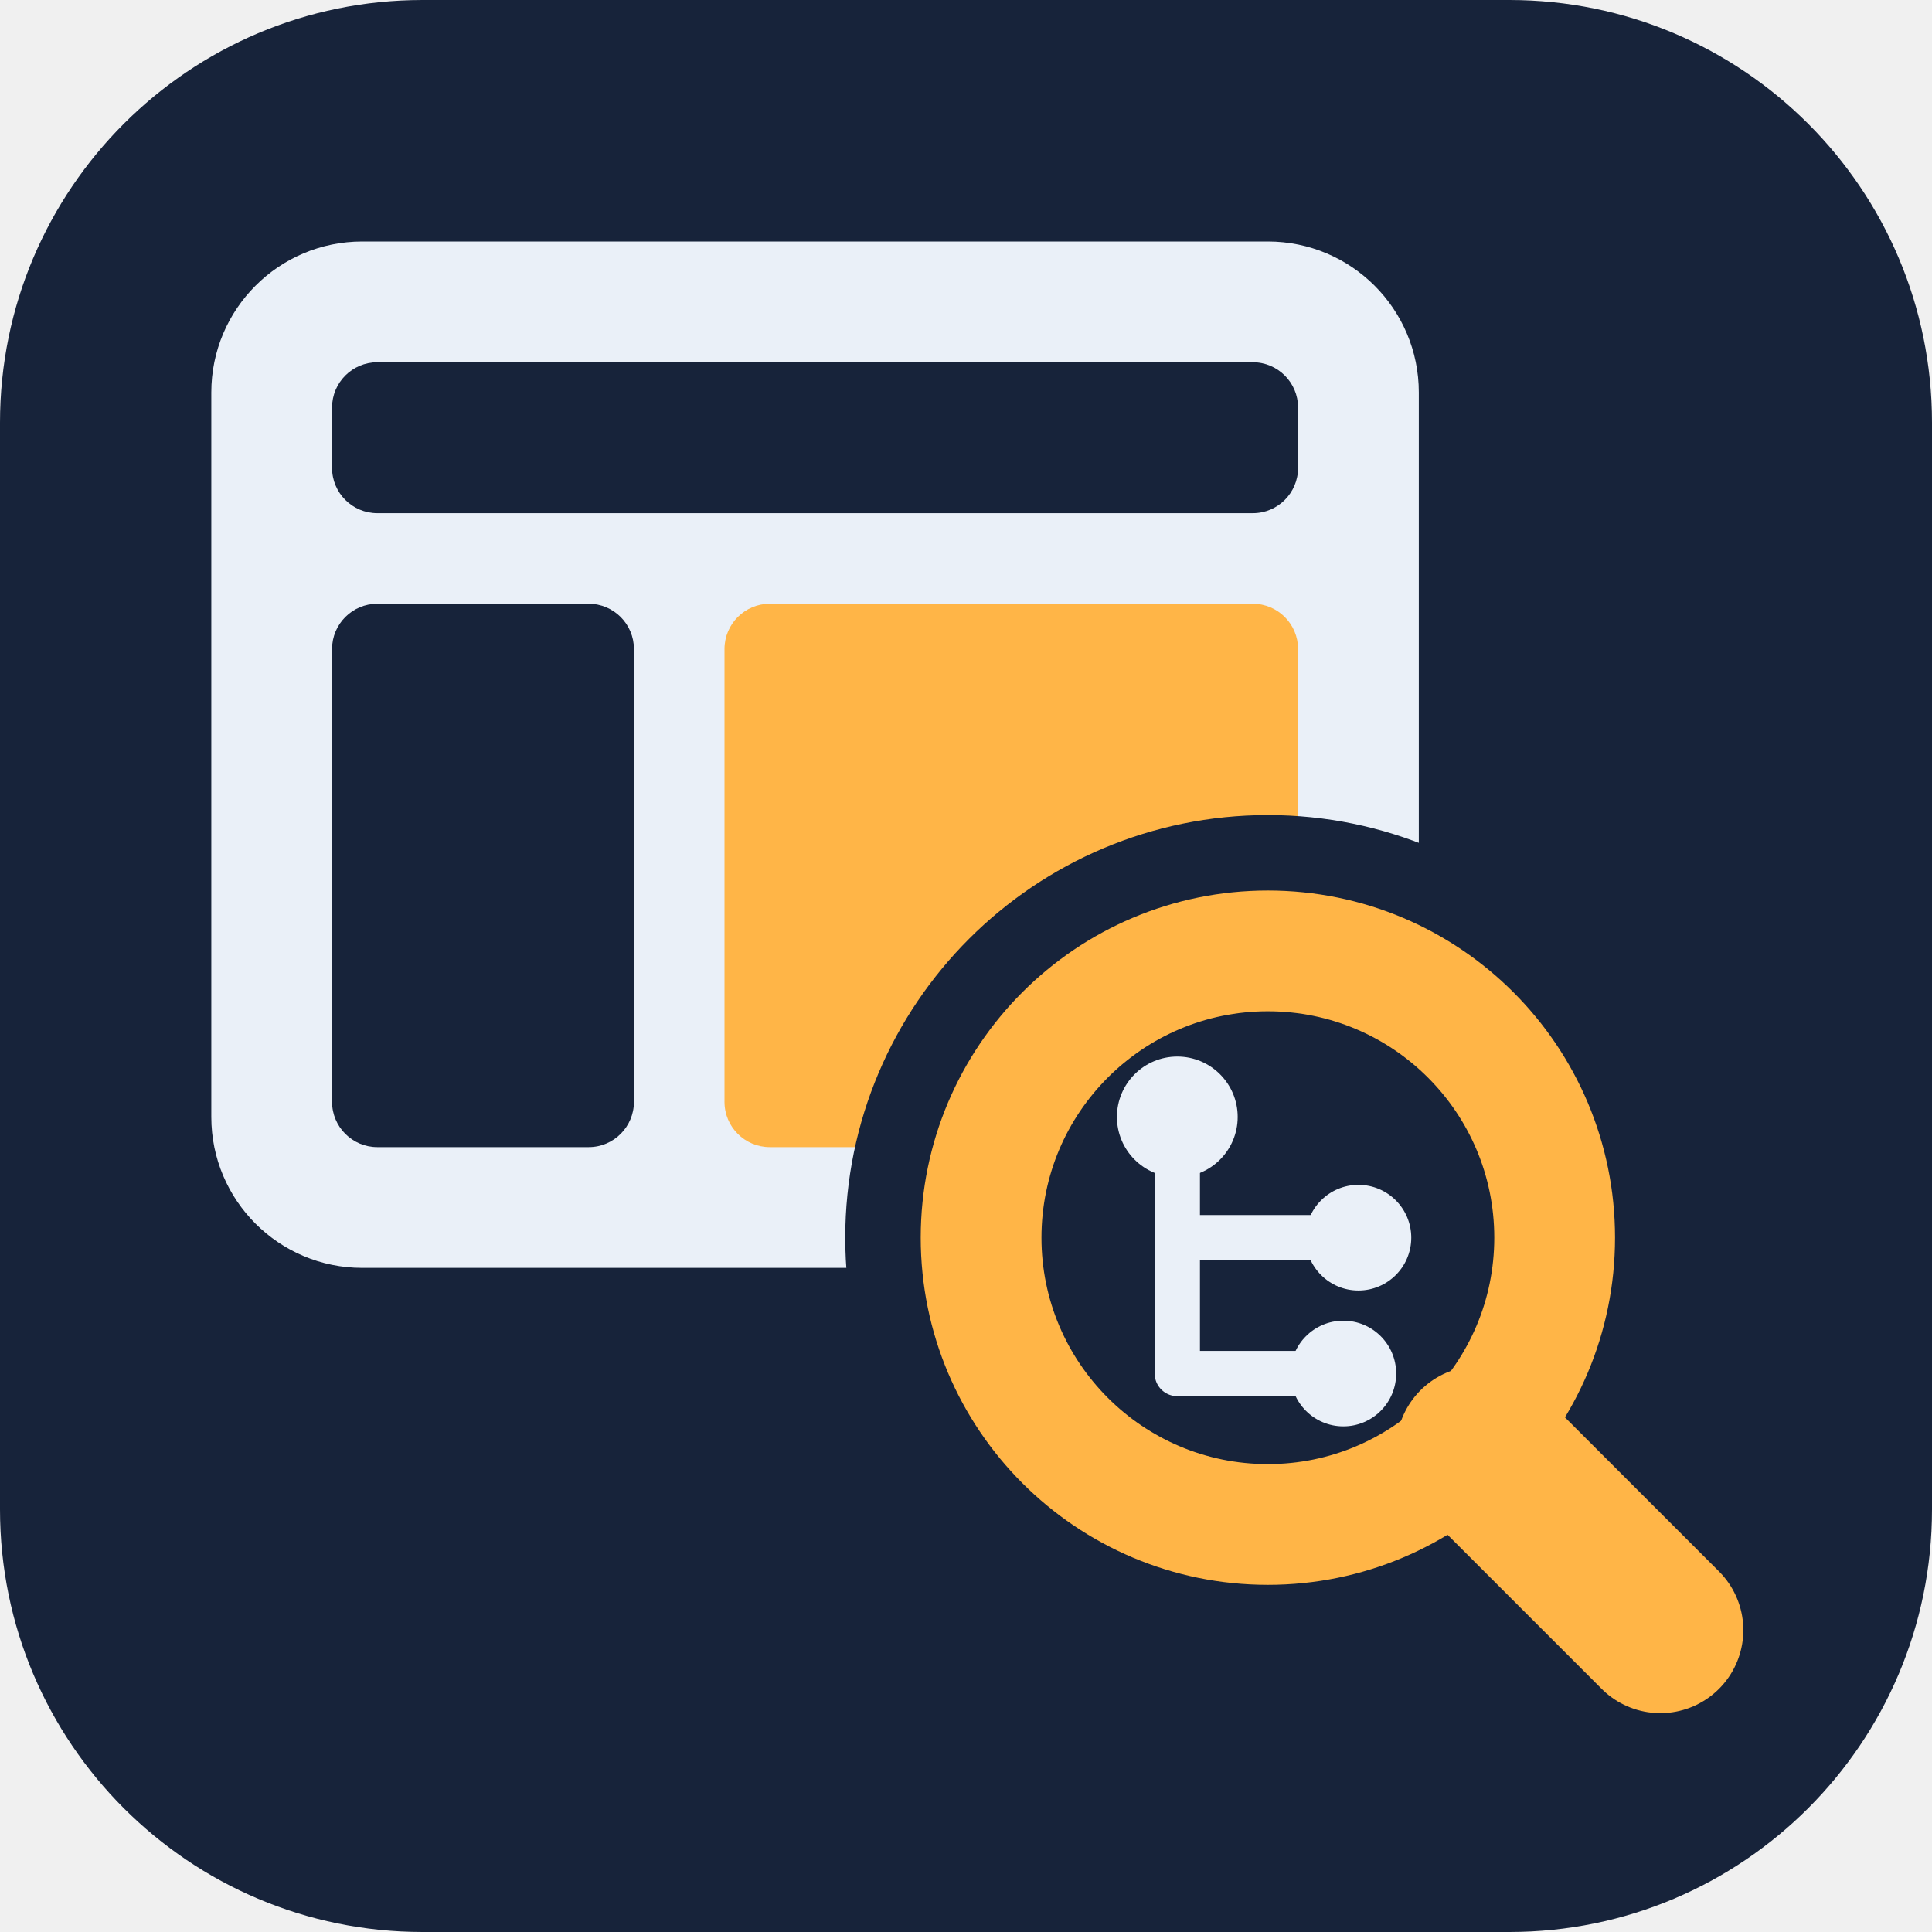
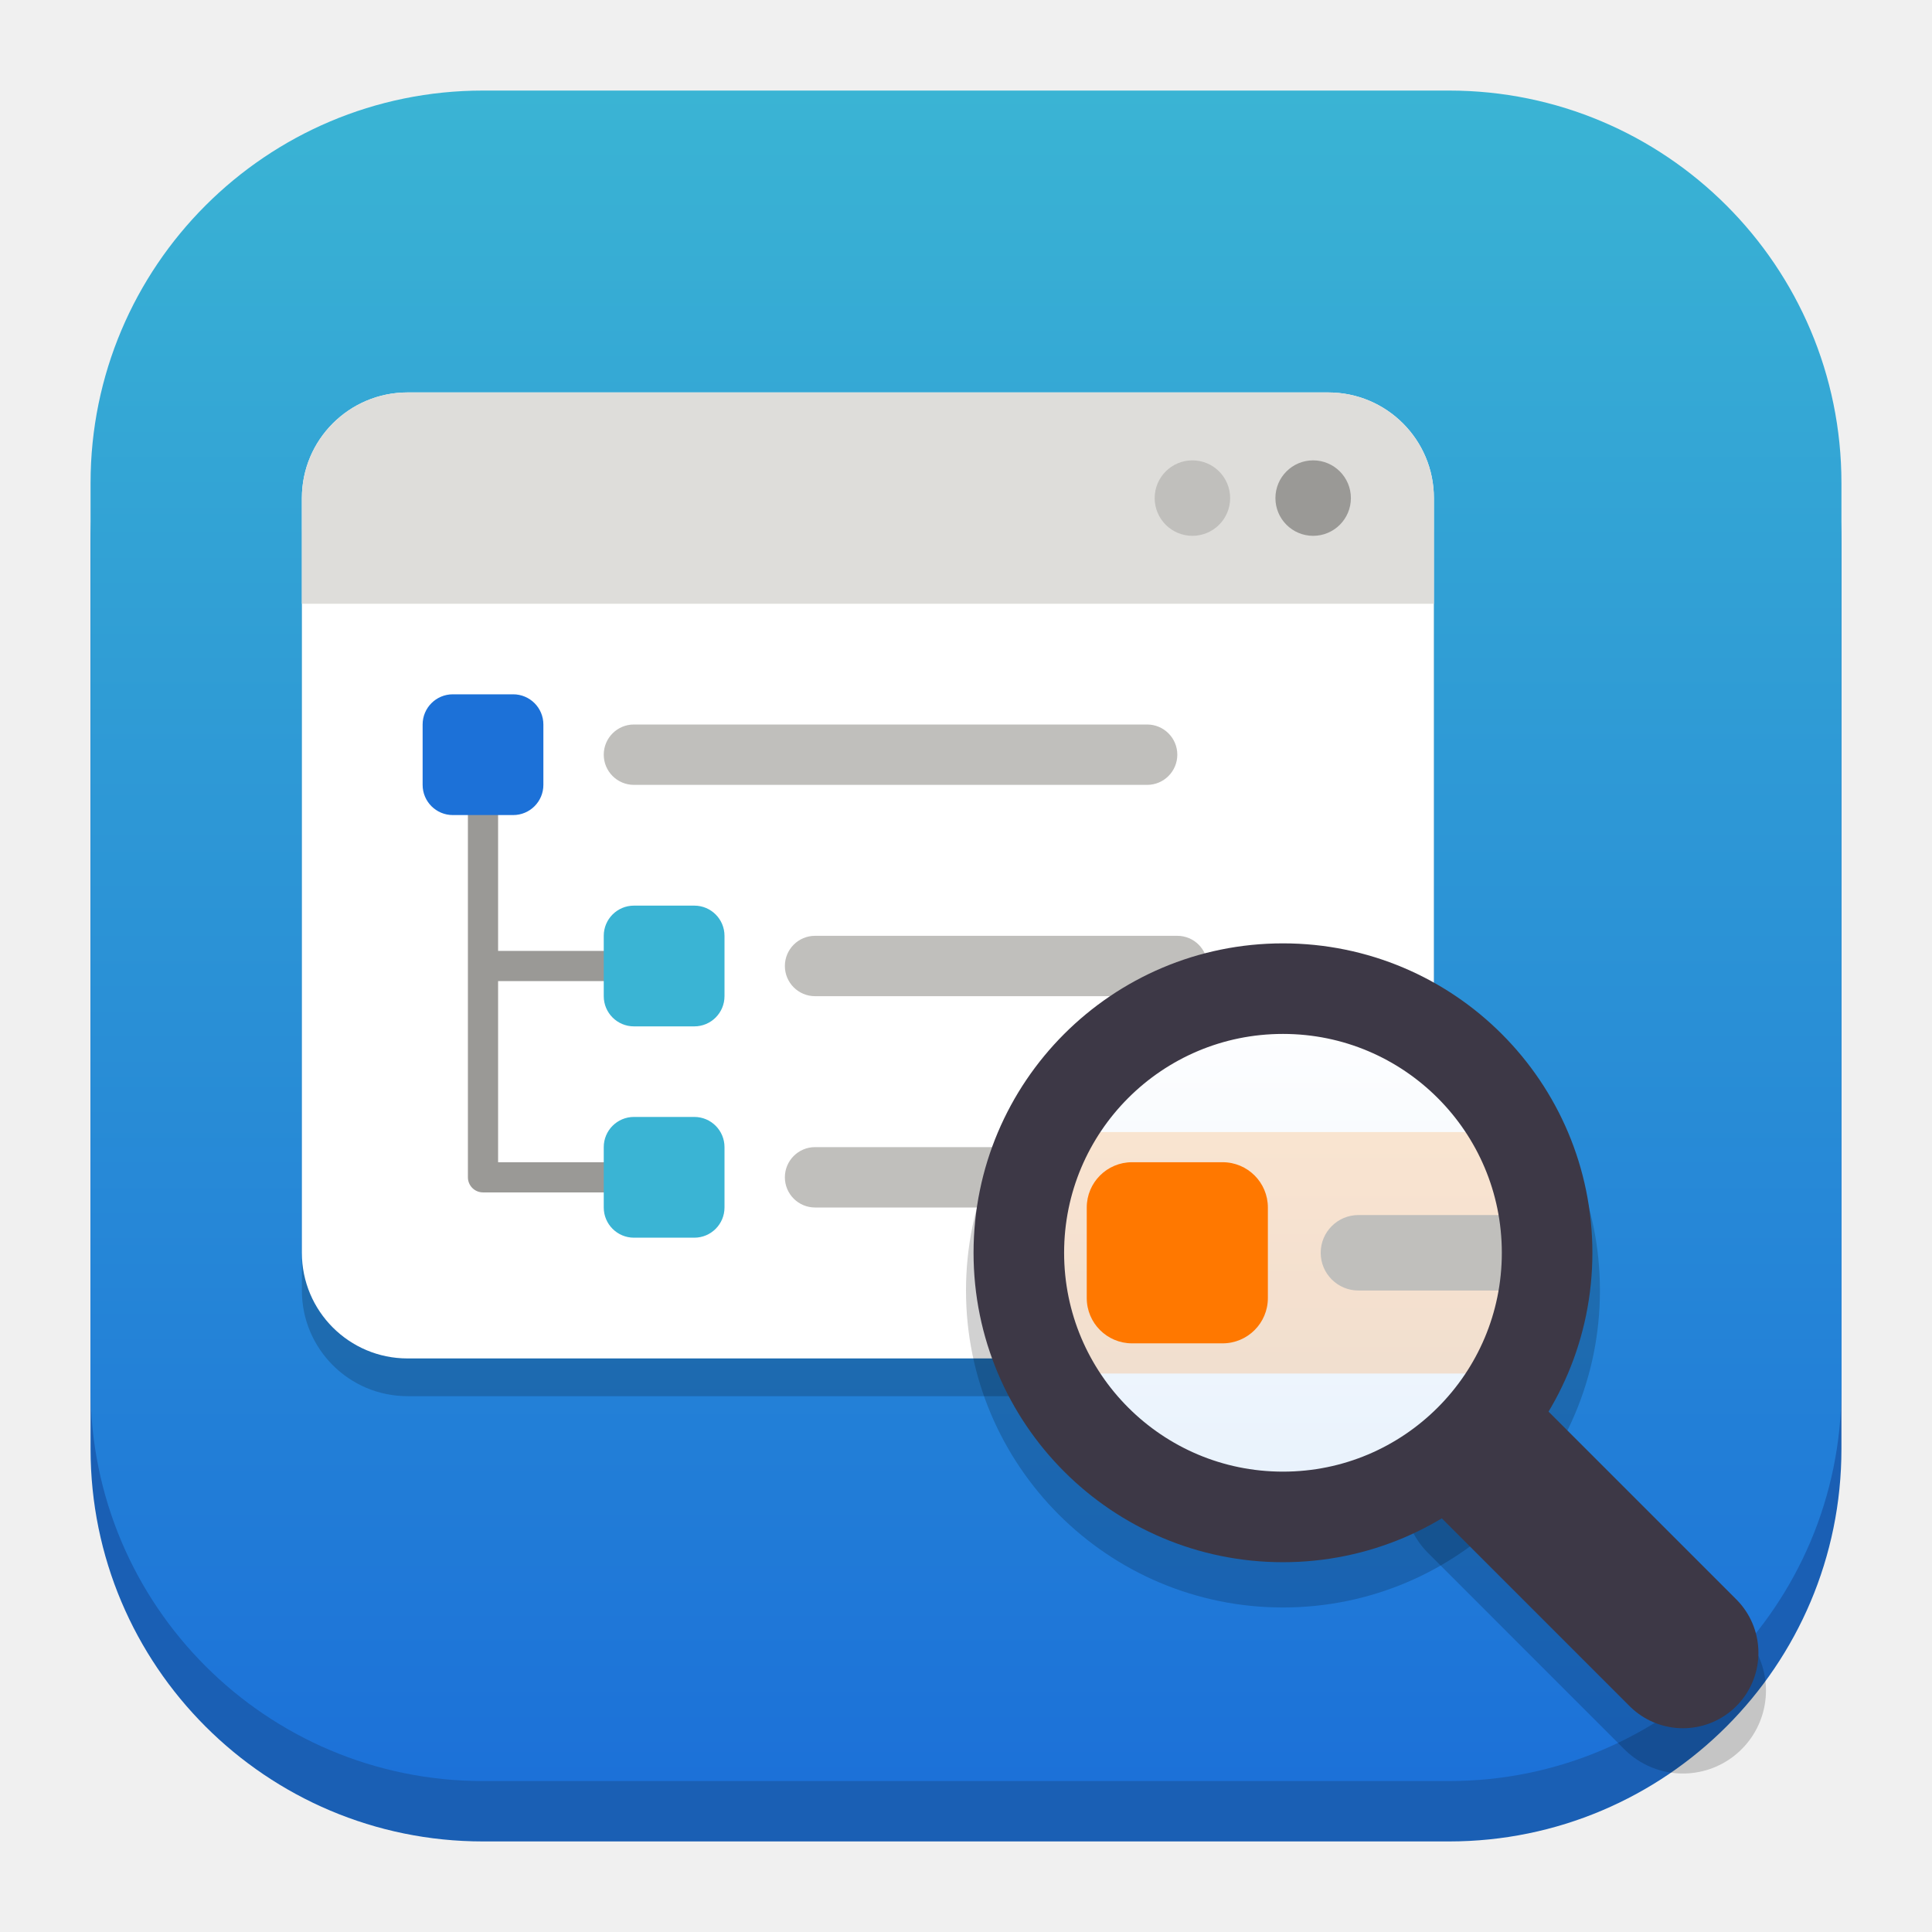
- <svg xmlns="http://www.w3.org/2000/svg" viewBox="0 0 128 128" width="128" height="128" role="img" aria-labelledby="title desc">
-   <rect width="128" height="128" rx="28" fill="#17233a" />
+ <svg xmlns="http://www.w3.org/2000/svg" width="512" height="512" viewBox="0 0 512 512" role="img" aria-labelledby="title desc">
+   <defs>
+     <linearGradient id="bg" x1="0" y1="0" x2="0" y2="1">
+       <stop offset="0" stop-color="#3ab4d4" />
+       <stop offset="1" stop-color="#1c71d8" />
+     </linearGradient>
+     <linearGradient id="lens" x1="0" y1="0" x2="0" y2="1">
+       <stop offset="0" stop-color="#ffffff" />
+       <stop offset="1" stop-color="#e7f1fc" />
+     </linearGradient>
+     <clipPath id="lens-clip">
+       <circle cx="340" cy="332" r="70" />
+     </clipPath>
+   </defs>
+   <rect x="24" y="40" width="464" height="448" rx="104" fill="#1a5fb4" />
+   <rect x="24" y="24" width="464" height="448" rx="104" fill="url(#bg)" />
  <g id="window">
-     <rect x="14" y="16" width="80" height="68" rx="10" fill="#eaf0f8" />
-     <rect x="22" y="24" width="64" height="10" rx="3" fill="#17233a" />
-     <rect x="22" y="40" width="20" height="36" rx="3" fill="#17233a" />
-     <rect x="48" y="40" width="38" height="36" rx="3" fill="#ffb547" />
+     <rect x="80" y="104" width="300" height="256" rx="28" fill="#000000" opacity="0.18" transform="translate(0 10)" />
+     <rect x="80" y="104" width="300" height="256" rx="28" fill="#ffffff" />
+     <path d="M108 104h244a28 28 0 0 1 28 28v28H80v-28a28 28 0 0 1 28-28z" fill="#deddda" />
+     <circle cx="348" cy="132" r="10" fill="#9a9996" />
+     <circle cx="316" cy="132" r="10" fill="#c0bfbc" />
+     <path d="M128 216v96h32M128 256h32" fill="none" stroke="#9a9996" stroke-width="8" stroke-linecap="round" stroke-linejoin="round" />
+     <rect x="112" y="184" width="32" height="32" rx="8" fill="#1c71d8" />
+     <rect x="160" y="192" width="152" height="16" rx="8" fill="#c0bfbc" />
+     <rect x="160" y="240" width="32" height="32" rx="8" fill="#3ab4d4" />
+     <rect x="208" y="248" width="112" height="16" rx="8" fill="#c0bfbc" />
+     <rect x="160" y="296" width="32" height="32" rx="8" fill="#3ab4d4" />
+     <rect x="208" y="304" width="88" height="16" rx="8" fill="#c0bfbc" />
  </g>
-   <g id="magnifier" stroke-linecap="round">
-     <g stroke="#17233a">
-       <circle cx="84" cy="82" r="19" stroke-width="18" fill="#17233a" />
-       <path d="M98 96 110 108" stroke-width="20" />
+   <g id="magnifier">
+     <path d="M394 386l52 52" stroke="#000000" stroke-opacity="0.18" stroke-width="44" stroke-linecap="round" transform="translate(0 10)" />
+     <circle cx="340" cy="342" r="84" fill="#000000" opacity="0.18" />
+     <path d="M394 386l52 52" stroke="#3d3846" stroke-width="40" stroke-linecap="round" />
+     <circle cx="340" cy="332" r="70" fill="url(#lens)" />
+     <g clip-path="url(#lens-clip)">
+       <rect x="276" y="300" width="148" height="64" rx="16" fill="#ff7800" opacity="0.18" />
+       <rect x="288" y="308" width="48" height="48" rx="12" fill="#ff7800" />
+       <rect x="350" y="322" width="90" height="20" rx="10" fill="#c0bfbc" />
+       <path d="M262 268h44" stroke="#9a9996" stroke-width="12" stroke-linecap="round" />
    </g>
-     <g id="tree" fill="#eaf0f8">
-       <path d="M78 74V91H89M78 82H90" fill="none" stroke="#eaf0f8" stroke-width="3" stroke-linejoin="round" />
-       <circle cx="78" cy="74" r="4" />
-       <circle cx="90" cy="82" r="3.5" />
-       <circle cx="89" cy="91" r="3.5" />
-     </g>
-     <g stroke="#ffb547" fill="none">
-       <circle cx="84" cy="82" r="19" stroke-width="8" />
-       <path d="M98 96 110 108" stroke-width="11" />
-     </g>
+     <circle cx="340" cy="332" r="70" fill="none" stroke="#3d3846" stroke-width="24" />
  </g>
</svg>
